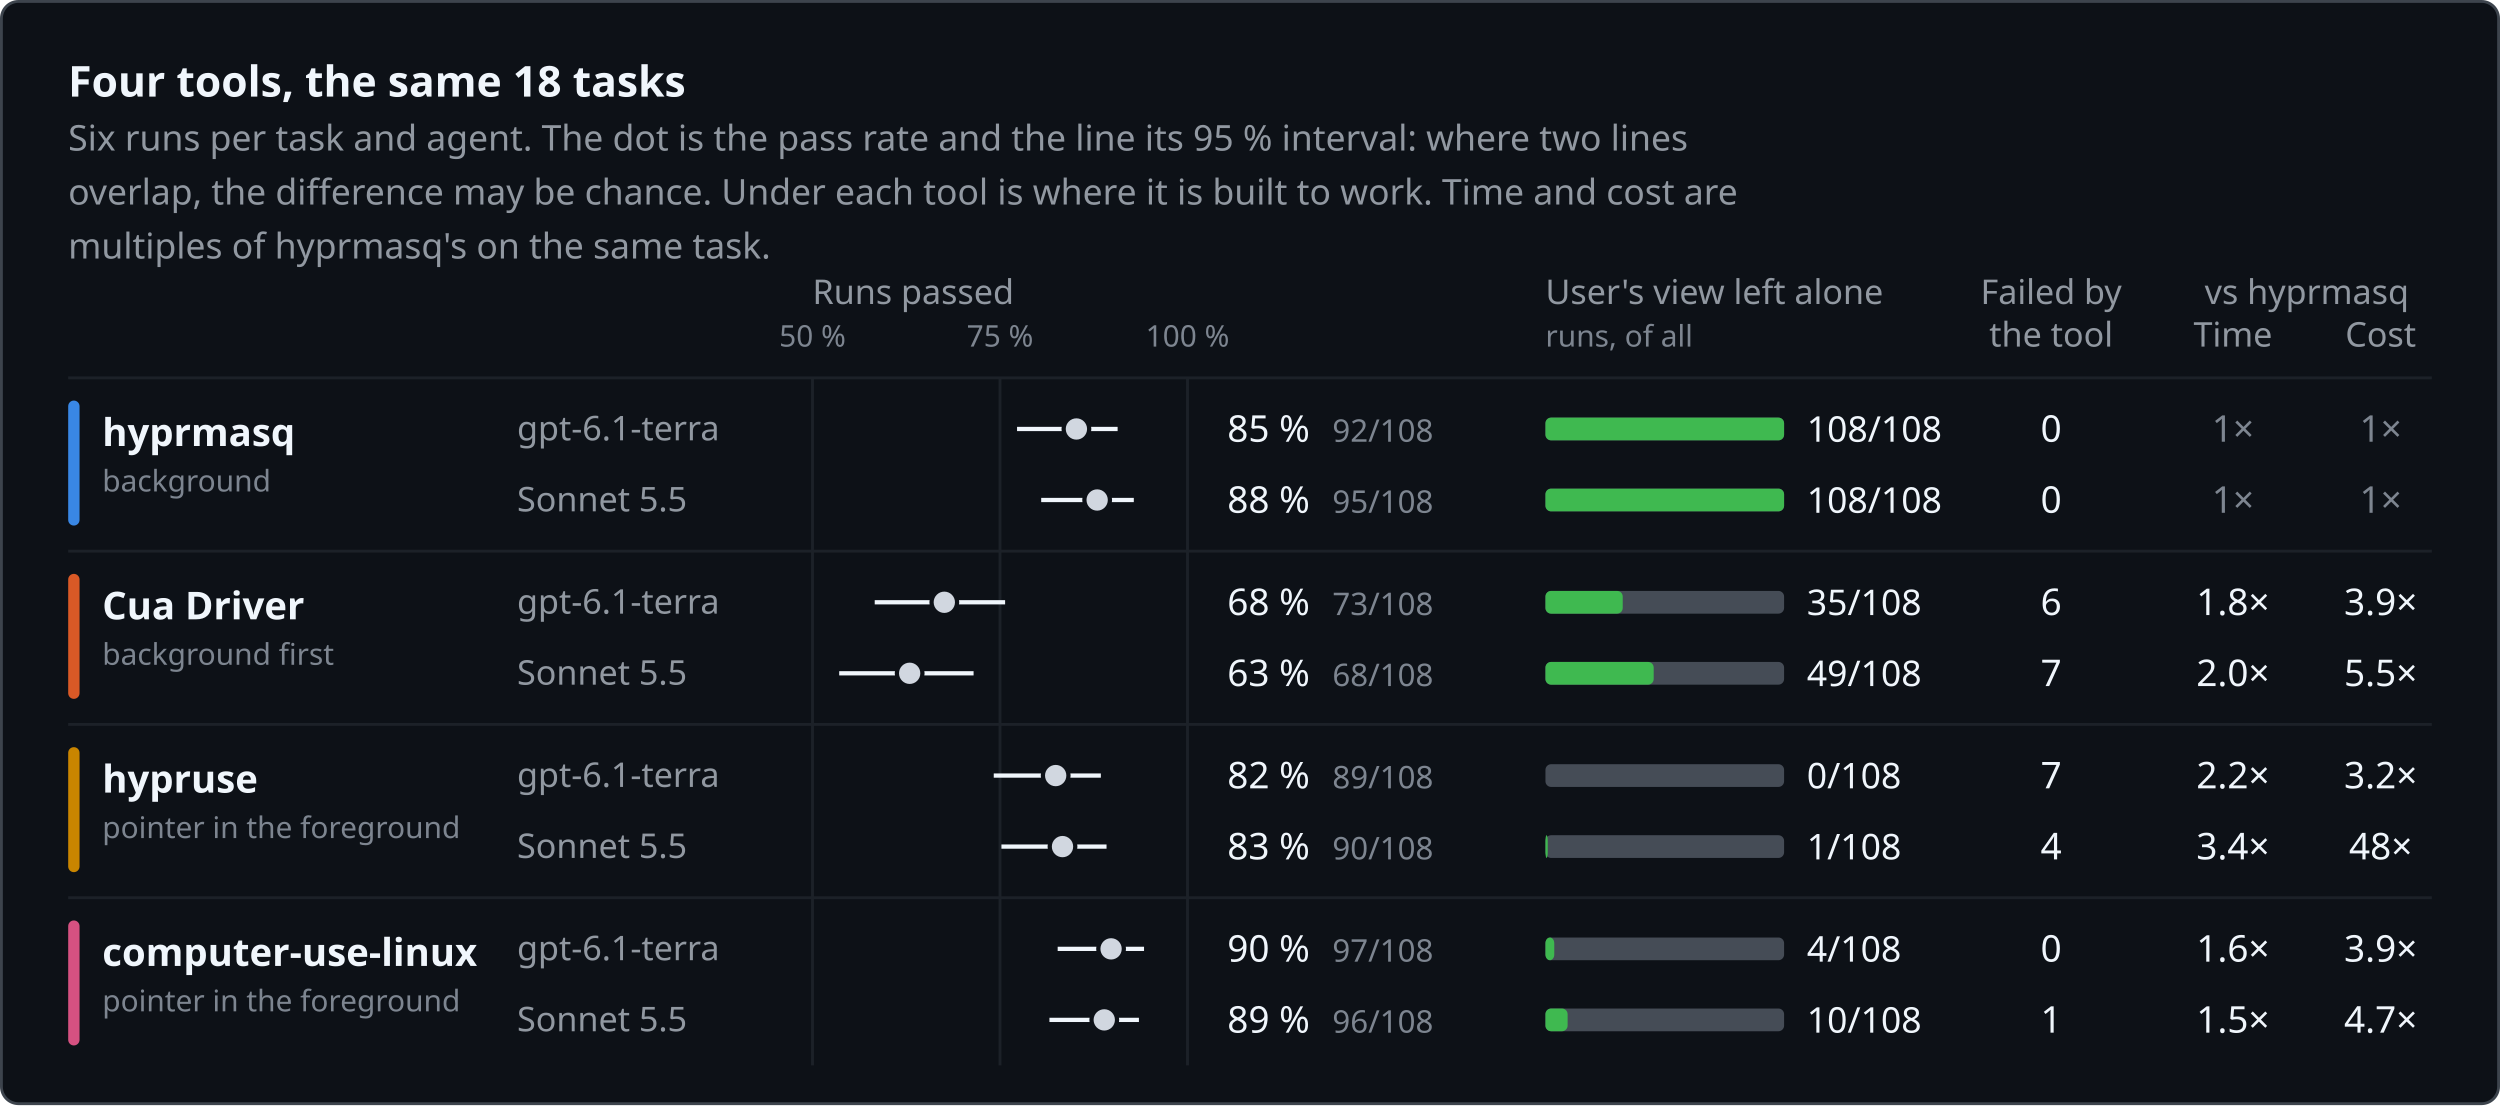
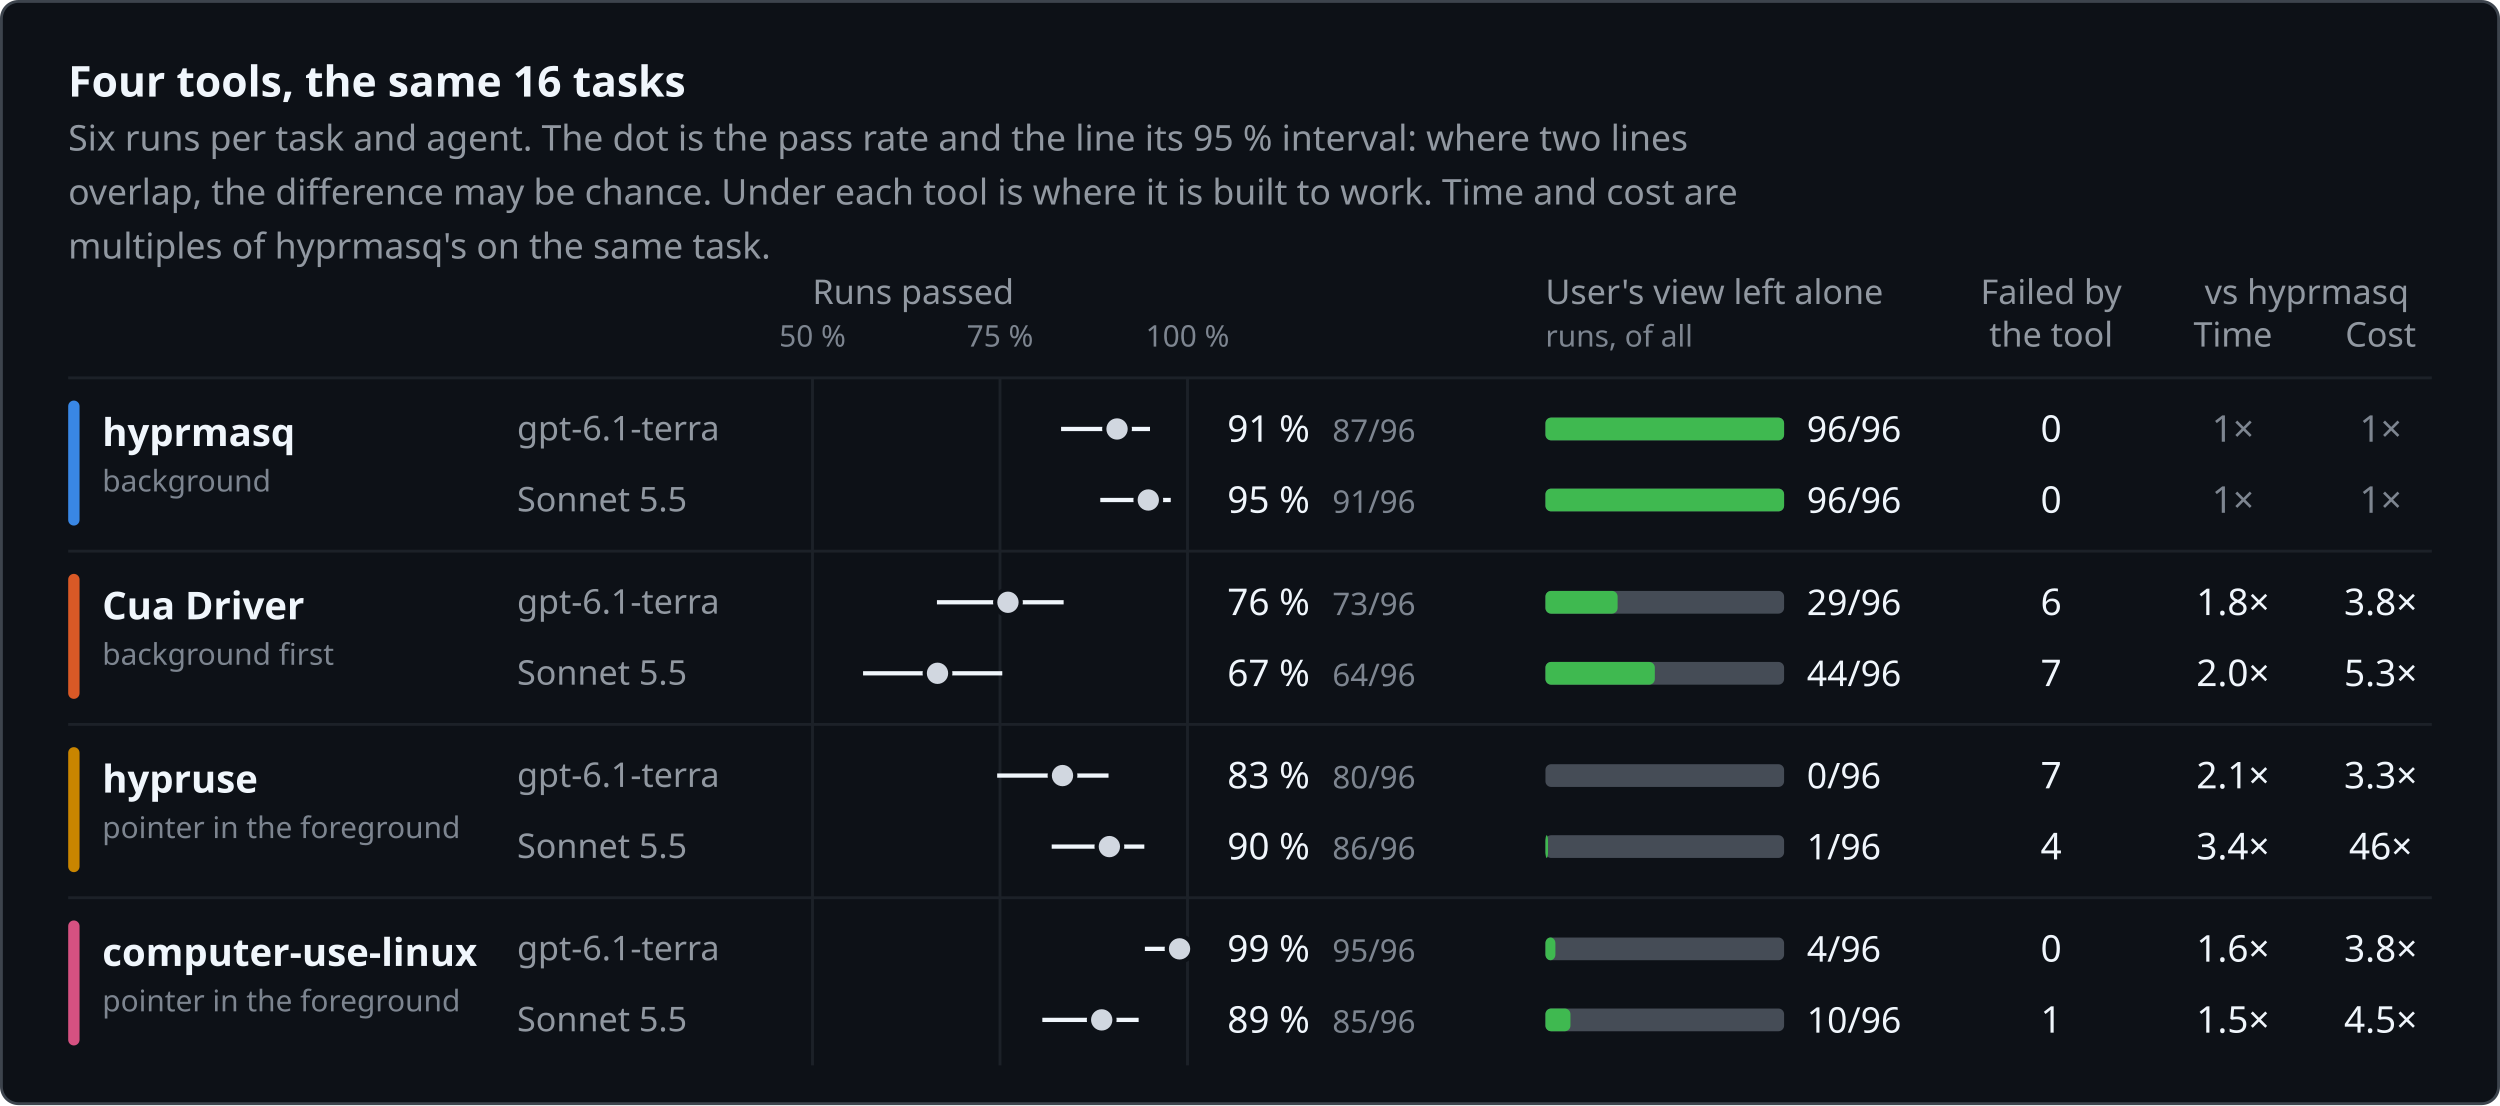
<svg xmlns="http://www.w3.org/2000/svg" width="880" height="389" viewBox="0 0 880 389" role="img" aria-label="Per tool and agent: the pass rate as a dot on its 95 % interval, the runs that left the user's view alone as a bar, the runs that failed because of the tool, and the time and cost as multiples of hyprmasq's.">
  <style>text{font-family:-apple-system, BlinkMacSystemFont, "Segoe UI", "Noto Sans", Helvetica, Arial, sans-serif;font-variant-numeric:tabular-nums}.t{fill:#f0f6fc}.t2{fill:#9198a1}.m{fill:#7d8590}.bg{fill:#0d1117;stroke:#3d444d}.grid{stroke:#1c2128;stroke-width:1}.axis{stroke:#3d444d;stroke-width:1}.tools{fill:#3987e5}.out{fill:#454c56}.dot{fill:#d1d7e0;stroke:#0d1117;stroke-width:1.5}.miss{fill:#0d1117;stroke:#f85149;stroke-width:1.75}.pass{fill:#3fb950}.fail{fill:#0d1117;stroke:#f85149;stroke-width:1.75}.cut{stroke:#0d1117;stroke-width:2}.whisker{stroke:#f0f6fc;stroke-width:1.5}.s0{fill:#3987e5}.s1{fill:#d95926}.s2{fill:#199e70}.s3{fill:#c98500}.s4{fill:#d55181}.s5{fill:#008300}.s6{fill:#9085e9}.s7{fill:#e66767}</style>
  <rect x="0.5" y="0.5" width="879" height="388" rx="6" class="bg" />
-   <text x="24" y="34" class="t" font-size="15" font-weight="600">Four tools, the same 18 tasks</text>
+   <text x="24" y="34" class="t" font-size="15" font-weight="600">Four tools, the same 16 tasks</text>
  <text x="24" y="53" class="t2" font-size="12.5">Six runs per task and agent. The dot is the pass rate and the line its 95 % interval: where two lines</text>
  <text x="24" y="72" class="t2" font-size="12.5">overlap, the difference may be chance. Under each tool is where it is built to work. Time and cost are</text>
  <text x="24" y="91" class="t2" font-size="12.5">multiples of hyprmasq's on the same task.</text>
  <text x="286" y="107" class="t2" font-size="12">Runs passed</text>
  <text x="286" y="122" class="m" font-size="10.5" text-anchor="middle">50 %</text>
  <text x="352" y="122" class="m" font-size="10.5" text-anchor="middle">75 %</text>
  <text x="418" y="122" class="m" font-size="10.5" text-anchor="middle">100 %</text>
  <text x="544" y="107" class="t2" font-size="12">User's view left alone</text>
  <text x="544" y="122" class="m" font-size="10.5">runs, of all</text>
  <text x="722" y="107" class="t2" font-size="12" text-anchor="middle">Failed by</text>
  <text x="722" y="122" class="t2" font-size="12" text-anchor="middle">the tool</text>
  <text x="812" y="107" class="t2" font-size="12" text-anchor="middle">vs hyprmasq</text>
  <text x="786" y="122" class="t2" font-size="12" text-anchor="middle">Time</text>
  <text x="838" y="122" class="t2" font-size="12" text-anchor="middle">Cost</text>
  <line x1="286" y1="133" x2="286" y2="375" class="grid" />
  <line x1="352" y1="133" x2="352" y2="375" class="grid" />
  <line x1="418" y1="133" x2="418" y2="375" class="grid" />
  <line x1="24" y1="133" x2="856" y2="133" class="grid" />
  <rect x="24" y="141" width="4" height="44" class="s0" rx="2" />
  <text x="36" y="157" class="t" font-size="13.5" font-weight="600">hyprmasq</text>
  <text x="36" y="173" class="m" font-size="10.5">background</text>
  <text x="182" y="155" class="t2" font-size="12">gpt-6.1-terra</text>
-   <line x1="358" y1="151" x2="393.4" y2="151" class="whisker" />
-   <circle cx="378.9" cy="151" r="4.5" class="dot" />
-   <text x="432" y="155.5" class="t" font-size="13">85 %</text>
-   <text x="469" y="155.5" class="m" font-size="11">92/108</text>
+   <line x1="373.5" y1="151" x2="404.8" y2="151" class="whisker" />
+   <circle cx="393.2" cy="151" r="4.5" class="dot" />
+   <text x="432" y="155.5" class="t" font-size="13">91 %</text>
+   <text x="469" y="155.5" class="m" font-size="11">87/96</text>
  <rect x="544" y="147" width="84" height="8" class="out" rx="2" />
  <rect x="544" y="147" width="84" height="8" class="pass" rx="2" />
-   <text x="636" y="155.5" class="t" font-size="12.5">108/108</text>
+   <text x="636" y="155.5" class="t" font-size="12.5">96/96</text>
  <text x="722" y="155.5" class="t" font-size="13" text-anchor="middle">0</text>
  <text x="786" y="155.5" class="m" font-size="13" text-anchor="middle">1×</text>
  <text x="838" y="155.5" class="m" font-size="13" text-anchor="middle">1×</text>
  <text x="182" y="180" class="t2" font-size="12">Sonnet 5.5</text>
-   <line x1="366.5" y1="176" x2="399.1" y2="176" class="whisker" />
-   <circle cx="386.2" cy="176" r="4.5" class="dot" />
-   <text x="432" y="180.5" class="t" font-size="13">88 %</text>
-   <text x="469" y="180.5" class="m" font-size="11">95/108</text>
+   <line x1="387.3" y1="176" x2="412.1" y2="176" class="whisker" />
+   <circle cx="404.2" cy="176" r="4.5" class="dot" />
+   <text x="432" y="180.5" class="t" font-size="13">95 %</text>
+   <text x="469" y="180.5" class="m" font-size="11">91/96</text>
  <rect x="544" y="172" width="84" height="8" class="out" rx="2" />
  <rect x="544" y="172" width="84" height="8" class="pass" rx="2" />
-   <text x="636" y="180.5" class="t" font-size="12.5">108/108</text>
+   <text x="636" y="180.5" class="t" font-size="12.5">96/96</text>
  <text x="722" y="180.5" class="t" font-size="13" text-anchor="middle">0</text>
  <text x="786" y="180.5" class="m" font-size="13" text-anchor="middle">1×</text>
  <text x="838" y="180.5" class="m" font-size="13" text-anchor="middle">1×</text>
  <line x1="24" y1="194" x2="856" y2="194" class="grid" />
  <rect x="24" y="202" width="4" height="44" class="s1" rx="2" />
  <text x="36" y="218" class="t" font-size="13.5" font-weight="600">Cua Driver</text>
  <text x="36" y="234" class="m" font-size="10.5">background first</text>
  <text x="182" y="216" class="t2" font-size="12">gpt-6.1-terra</text>
-   <line x1="307.9" y1="212" x2="353.8" y2="212" class="whisker" />
-   <circle cx="332.4" cy="212" r="4.5" class="dot" />
-   <text x="432" y="216.5" class="t" font-size="13">68 %</text>
-   <text x="469" y="216.5" class="m" font-size="11">73/108</text>
+   <line x1="329.8" y1="212" x2="374.4" y2="212" class="whisker" />
+   <circle cx="354.8" cy="212" r="4.5" class="dot" />
+   <text x="432" y="216.5" class="t" font-size="13">76 %</text>
+   <text x="469" y="216.5" class="m" font-size="11">73/96</text>
  <rect x="544" y="208" width="84" height="8" class="out" rx="2" />
-   <rect x="544" y="208" width="27.2" height="8" class="pass" rx="2" />
-   <text x="636" y="216.5" class="t" font-size="12.5">35/108</text>
+   <rect x="544" y="208" width="25.4" height="8" class="pass" rx="2" />
+   <text x="636" y="216.5" class="t" font-size="12.5">29/96</text>
  <text x="722" y="216.5" class="t" font-size="13" text-anchor="middle">6</text>
  <text x="786" y="216.5" class="t" font-size="13" text-anchor="middle">1.8×</text>
-   <text x="838" y="216.5" class="t" font-size="13" text-anchor="middle">3.9×</text>
+   <text x="838" y="216.5" class="t" font-size="13" text-anchor="middle">3.8×</text>
  <text x="182" y="241" class="t2" font-size="12">Sonnet 5.5</text>
-   <line x1="295.4" y1="237" x2="342.7" y2="237" class="whisker" />
-   <circle cx="320.2" cy="237" r="4.5" class="dot" />
-   <text x="432" y="241.5" class="t" font-size="13">63 %</text>
-   <text x="469" y="241.5" class="m" font-size="11">68/108</text>
+   <line x1="303.8" y1="237" x2="352.8" y2="237" class="whisker" />
+   <circle cx="330" cy="237" r="4.5" class="dot" />
+   <text x="432" y="241.5" class="t" font-size="13">67 %</text>
+   <text x="469" y="241.5" class="m" font-size="11">64/96</text>
  <rect x="544" y="233" width="84" height="8" class="out" rx="2" />
-   <rect x="544" y="233" width="38.1" height="8" class="pass" rx="2" />
-   <text x="636" y="241.5" class="t" font-size="12.5">49/108</text>
+   <rect x="544" y="233" width="38.5" height="8" class="pass" rx="2" />
+   <text x="636" y="241.5" class="t" font-size="12.5">44/96</text>
  <text x="722" y="241.5" class="t" font-size="13" text-anchor="middle">7</text>
  <text x="786" y="241.5" class="t" font-size="13" text-anchor="middle">2.0×</text>
-   <text x="838" y="241.5" class="t" font-size="13" text-anchor="middle">5.5×</text>
+   <text x="838" y="241.5" class="t" font-size="13" text-anchor="middle">5.3×</text>
  <line x1="24" y1="255" x2="856" y2="255" class="grid" />
  <rect x="24" y="263" width="4" height="44" class="s3" rx="2" />
  <text x="36" y="279" class="t" font-size="13.5" font-weight="600">hypruse</text>
  <text x="36" y="295" class="m" font-size="10.5">pointer in the foreground</text>
  <text x="182" y="277" class="t2" font-size="12">gpt-6.1-terra</text>
-   <line x1="349.8" y1="273" x2="387.5" y2="273" class="whisker" />
-   <circle cx="371.6" cy="273" r="4.5" class="dot" />
-   <text x="432" y="277.5" class="t" font-size="13">82 %</text>
-   <text x="469" y="277.5" class="m" font-size="11">89/108</text>
+   <line x1="351" y1="273" x2="390.2" y2="273" class="whisker" />
+   <circle cx="374" cy="273" r="4.5" class="dot" />
+   <text x="432" y="277.5" class="t" font-size="13">83 %</text>
+   <text x="469" y="277.5" class="m" font-size="11">80/96</text>
  <rect x="544" y="269" width="84" height="8" class="out" rx="2" />
  <rect x="544" y="269" width="0" height="8" class="pass" rx="2" />
-   <text x="636" y="277.5" class="t" font-size="12.5">0/108</text>
+   <text x="636" y="277.5" class="t" font-size="12.5">0/96</text>
  <text x="722" y="277.5" class="t" font-size="13" text-anchor="middle">7</text>
-   <text x="786" y="277.5" class="t" font-size="13" text-anchor="middle">2.2×</text>
-   <text x="838" y="277.5" class="t" font-size="13" text-anchor="middle">3.2×</text>
+   <text x="786" y="277.5" class="t" font-size="13" text-anchor="middle">2.1×</text>
+   <text x="838" y="277.5" class="t" font-size="13" text-anchor="middle">3.3×</text>
  <text x="182" y="302" class="t2" font-size="12">Sonnet 5.5</text>
-   <line x1="352.5" y1="298" x2="389.5" y2="298" class="whisker" />
-   <circle cx="374" cy="298" r="4.5" class="dot" />
-   <text x="432" y="302.5" class="t" font-size="13">83 %</text>
-   <text x="469" y="302.5" class="m" font-size="11">90/108</text>
+   <line x1="370.2" y1="298" x2="402.8" y2="298" class="whisker" />
+   <circle cx="390.5" cy="298" r="4.5" class="dot" />
+   <text x="432" y="302.5" class="t" font-size="13">90 %</text>
+   <text x="469" y="302.5" class="m" font-size="11">86/96</text>
  <rect x="544" y="294" width="84" height="8" class="out" rx="2" />
-   <rect x="544" y="294" width="0.8" height="8" class="pass" rx="2" />
-   <text x="636" y="302.5" class="t" font-size="12.5">1/108</text>
+   <rect x="544" y="294" width="0.9" height="8" class="pass" rx="2" />
+   <text x="636" y="302.5" class="t" font-size="12.5">1/96</text>
  <text x="722" y="302.5" class="t" font-size="13" text-anchor="middle">4</text>
  <text x="786" y="302.5" class="t" font-size="13" text-anchor="middle">3.4×</text>
-   <text x="838" y="302.5" class="t" font-size="13" text-anchor="middle">48×</text>
+   <text x="838" y="302.5" class="t" font-size="13" text-anchor="middle">46×</text>
  <line x1="24" y1="316" x2="856" y2="316" class="grid" />
  <rect x="24" y="324" width="4" height="44" class="s4" rx="2" />
  <text x="36" y="340" class="t" font-size="13.5" font-weight="600">computer-use-linux</text>
  <text x="36" y="356" class="m" font-size="10.5">pointer in the foreground</text>
  <text x="182" y="338" class="t2" font-size="12">gpt-6.1-terra</text>
-   <line x1="372.3" y1="334" x2="402.7" y2="334" class="whisker" />
-   <circle cx="391.1" cy="334" r="4.5" class="dot" />
-   <text x="432" y="338.5" class="t" font-size="13">90 %</text>
-   <text x="469" y="338.5" class="m" font-size="11">97/108</text>
+   <line x1="403" y1="334" x2="417.5" y2="334" class="whisker" />
+   <circle cx="415.2" cy="334" r="4.5" class="dot" />
+   <text x="432" y="338.5" class="t" font-size="13">99 %</text>
+   <text x="469" y="338.5" class="m" font-size="11">95/96</text>
  <rect x="544" y="330" width="84" height="8" class="out" rx="2" />
-   <rect x="544" y="330" width="3.1" height="8" class="pass" rx="2" />
-   <text x="636" y="338.5" class="t" font-size="12.5">4/108</text>
+   <rect x="544" y="330" width="3.5" height="8" class="pass" rx="2" />
+   <text x="636" y="338.5" class="t" font-size="12.5">4/96</text>
  <text x="722" y="338.5" class="t" font-size="13" text-anchor="middle">0</text>
  <text x="786" y="338.5" class="t" font-size="13" text-anchor="middle">1.6×</text>
-   <text x="838" y="338.5" class="t" font-size="13" text-anchor="middle">3.9×</text>
+   <text x="838" y="338.5" class="t" font-size="13" text-anchor="middle">3.8×</text>
  <text x="182" y="363" class="t2" font-size="12">Sonnet 5.5</text>
-   <line x1="369.4" y1="359" x2="400.9" y2="359" class="whisker" />
-   <circle cx="388.7" cy="359" r="4.5" class="dot" />
+   <line x1="366.9" y1="359" x2="400.8" y2="359" class="whisker" />
+   <circle cx="387.8" cy="359" r="4.5" class="dot" />
  <text x="432" y="363.5" class="t" font-size="13">89 %</text>
-   <text x="469" y="363.5" class="m" font-size="11">96/108</text>
+   <text x="469" y="363.5" class="m" font-size="11">85/96</text>
  <rect x="544" y="355" width="84" height="8" class="out" rx="2" />
-   <rect x="544" y="355" width="7.8" height="8" class="pass" rx="2" />
-   <text x="636" y="363.5" class="t" font-size="12.5">10/108</text>
+   <rect x="544" y="355" width="8.8" height="8" class="pass" rx="2" />
+   <text x="636" y="363.5" class="t" font-size="12.5">10/96</text>
  <text x="722" y="363.5" class="t" font-size="13" text-anchor="middle">1</text>
  <text x="786" y="363.5" class="t" font-size="13" text-anchor="middle">1.5×</text>
-   <text x="838" y="363.5" class="t" font-size="13" text-anchor="middle">4.7×</text>
+   <text x="838" y="363.5" class="t" font-size="13" text-anchor="middle">4.5×</text>
</svg>
